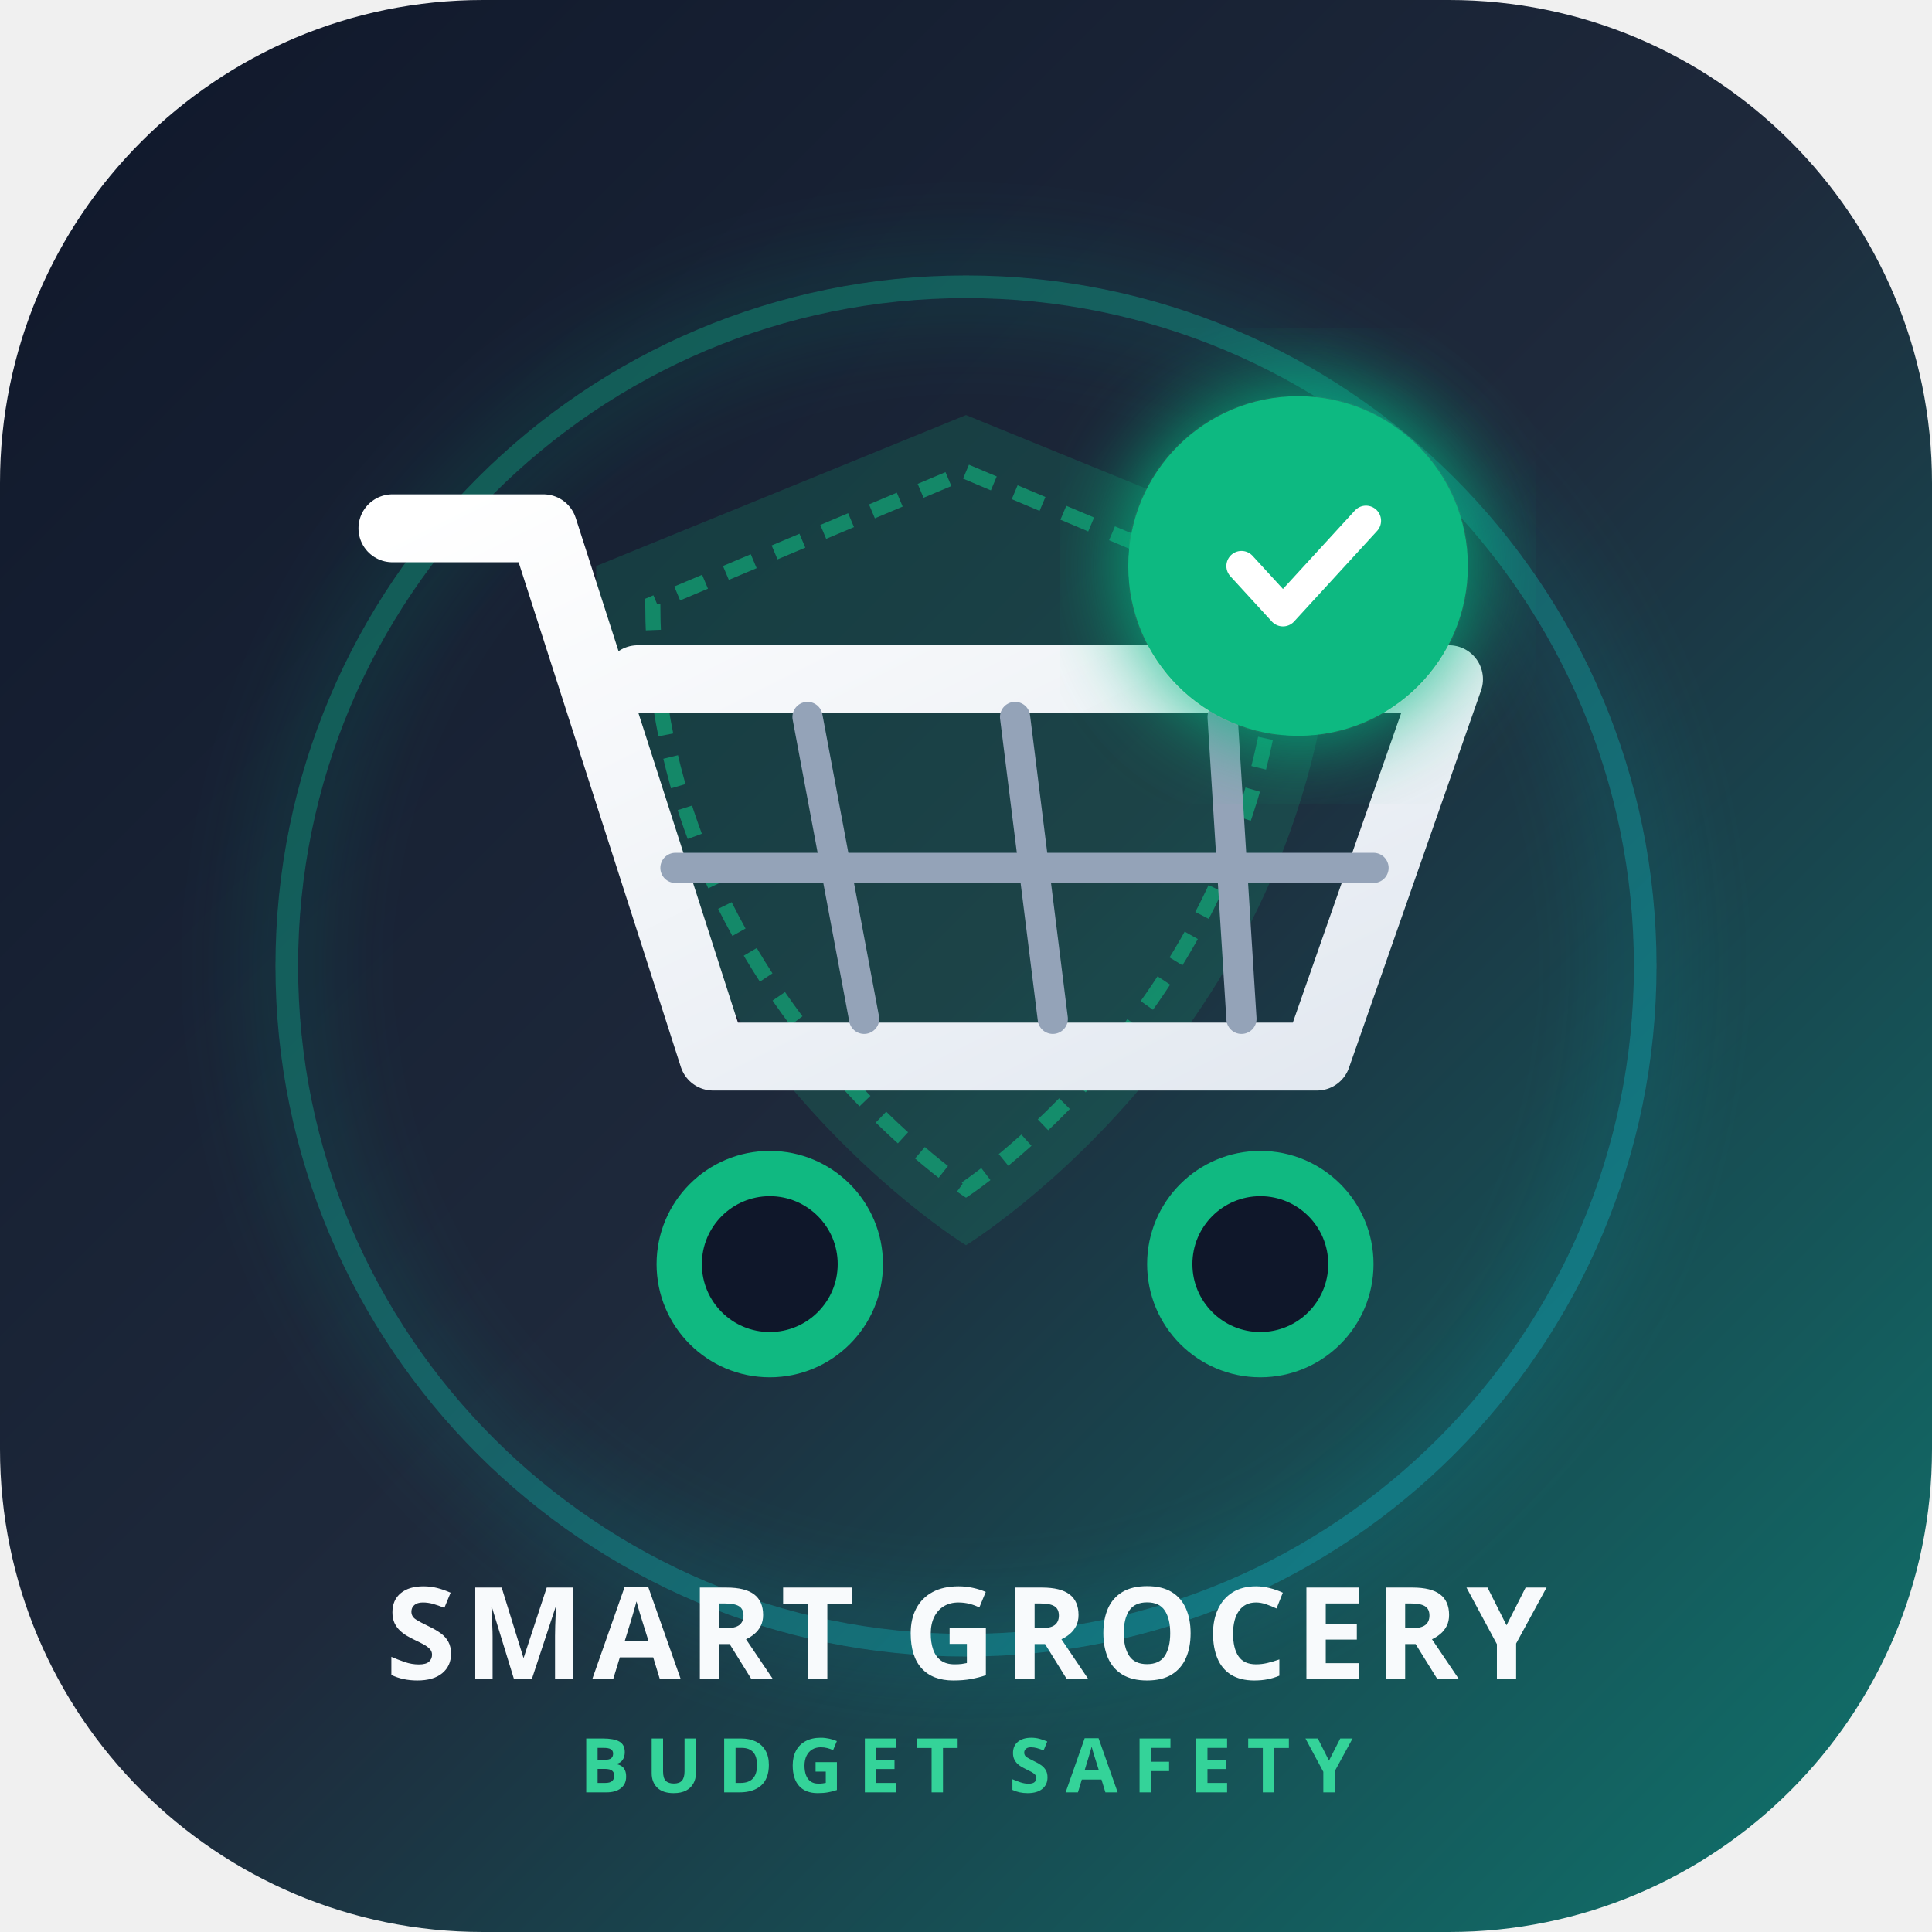
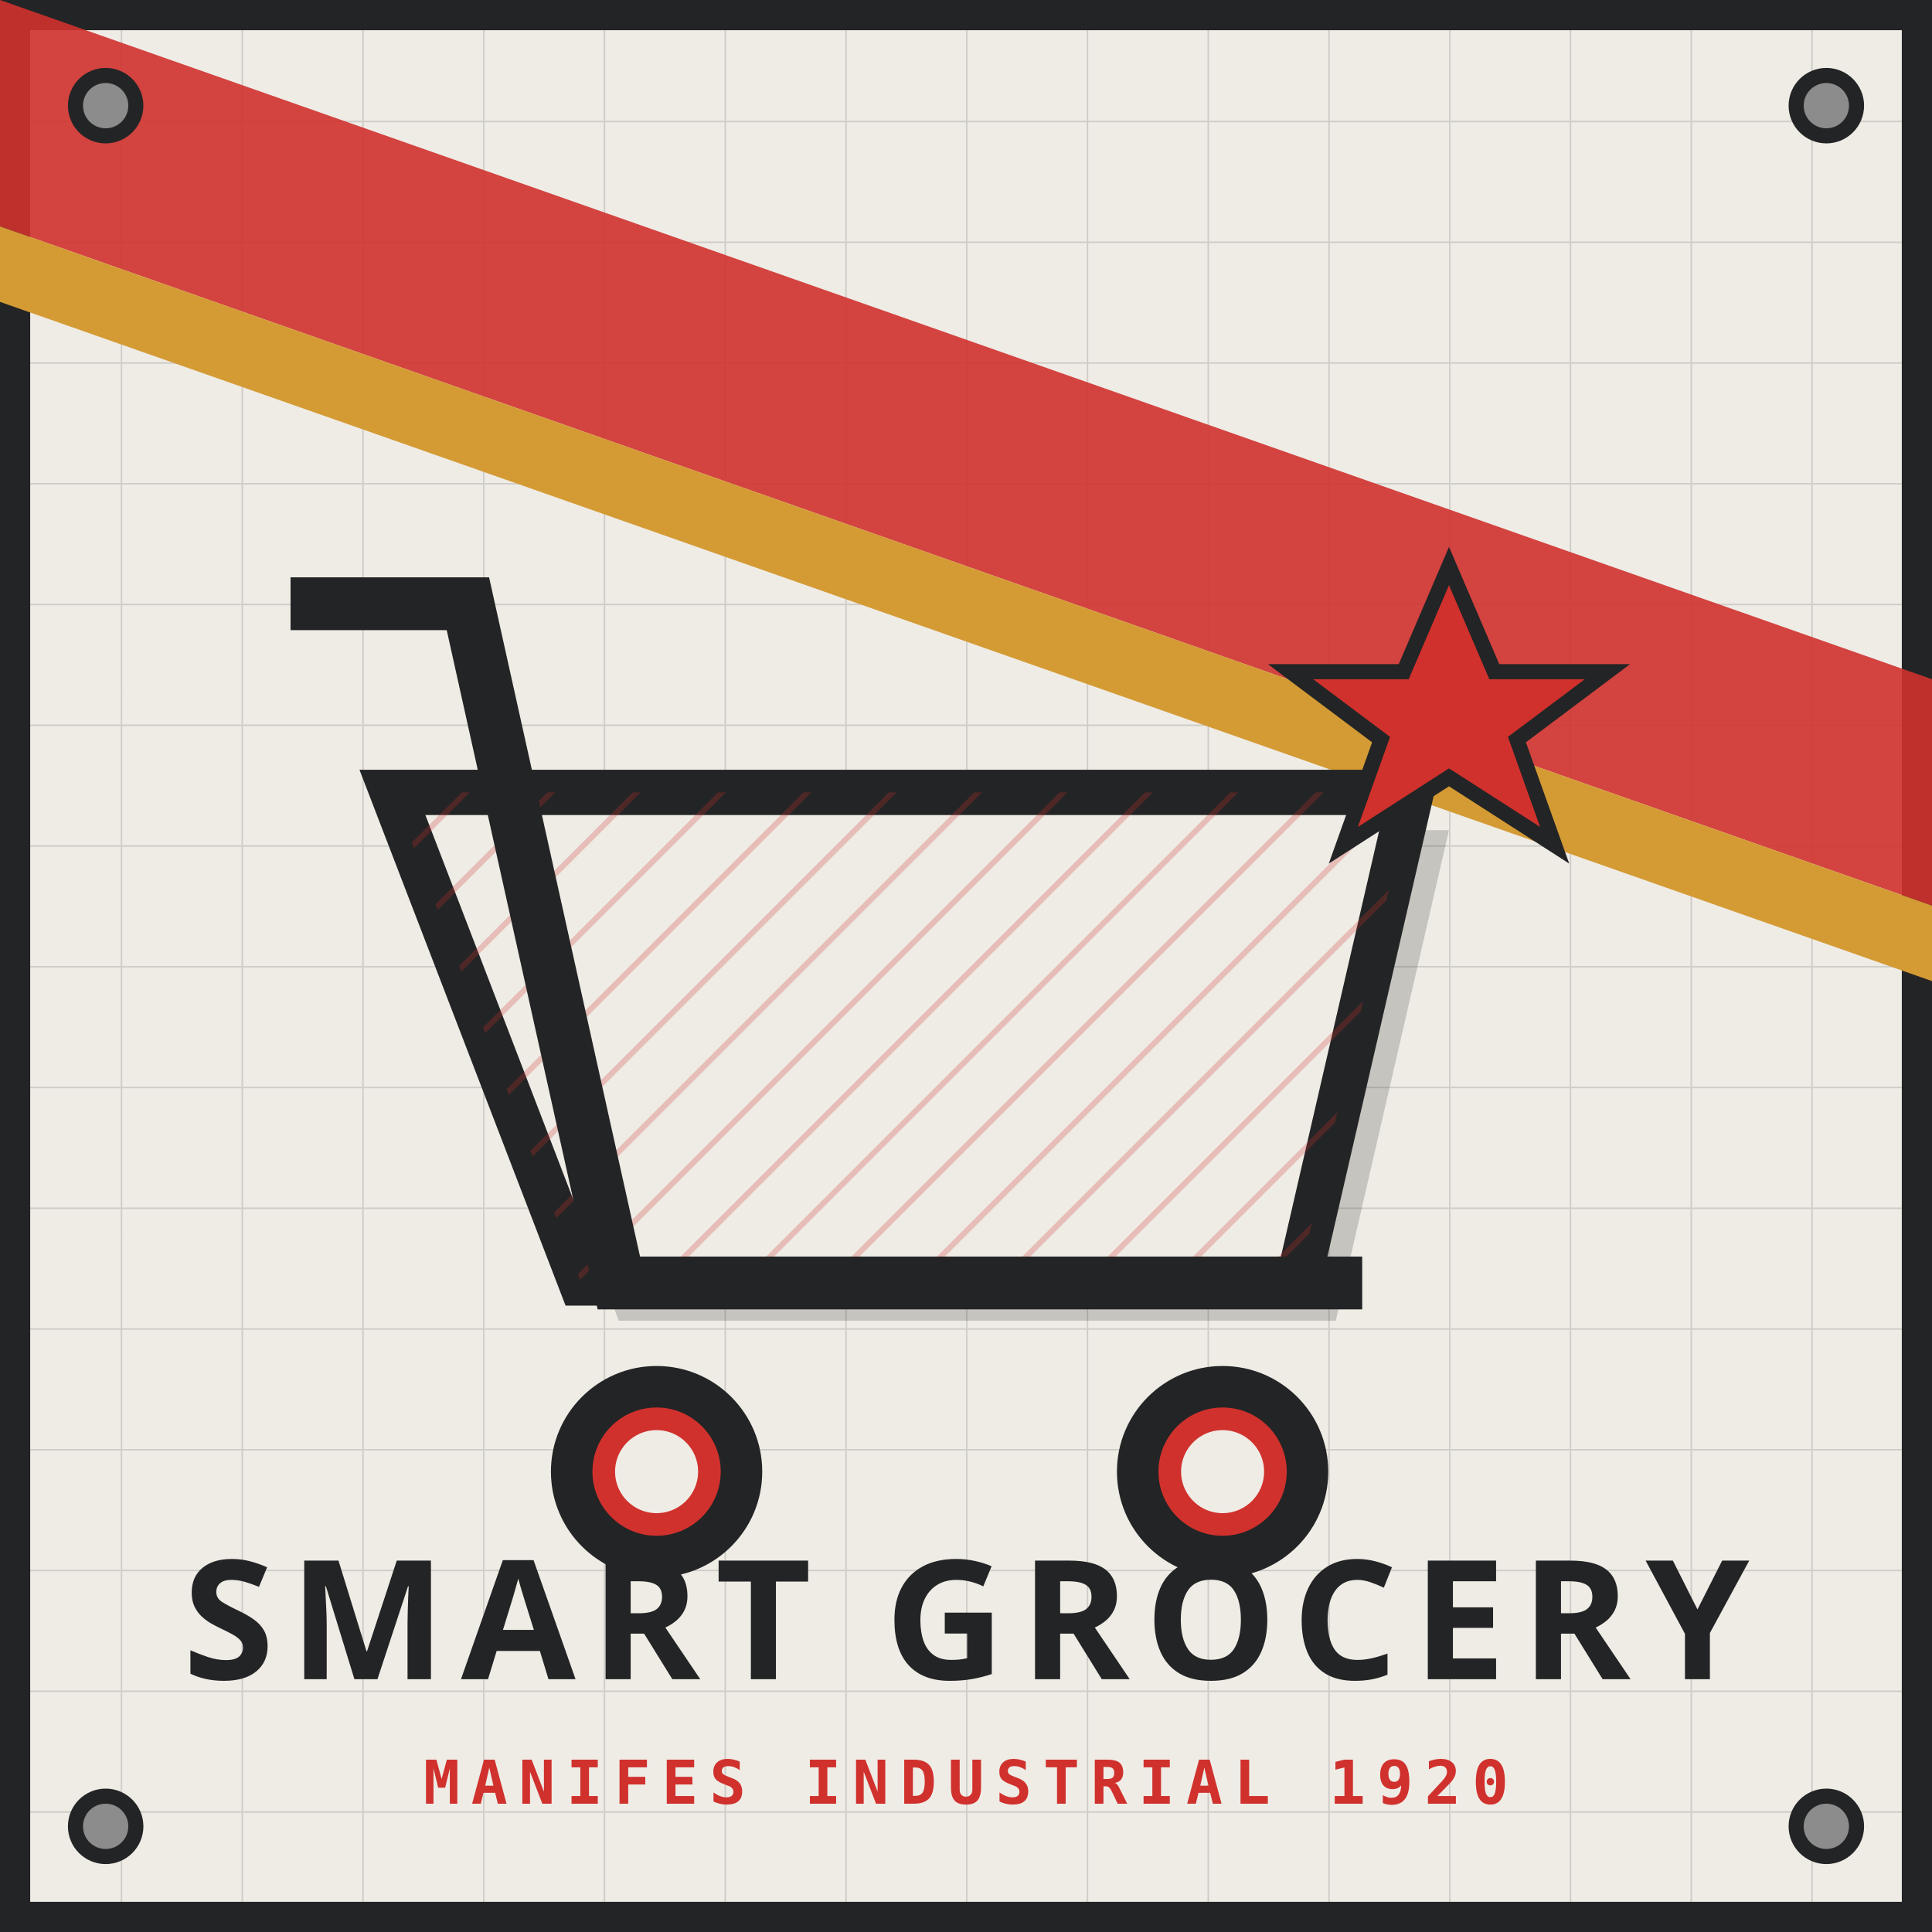
<svg xmlns="http://www.w3.org/2000/svg" viewBox="0 0 512 512" width="512" height="512">
  <defs>
-     <linearGradient id="bgGrad" x1="0%" y1="0%" x2="100%" y2="100%">
-       <stop offset="0%" stop-color="#0f172a" />
-       <stop offset="50%" stop-color="#1e293b" />
-       <stop offset="100%" stop-color="#0f766e" />
-     </linearGradient>
-     <linearGradient id="accentGrad" x1="0%" y1="0%" x2="100%" y2="100%">
-       <stop offset="0%" stop-color="#10b981" />
-       <stop offset="100%" stop-color="#06b6d4" />
-     </linearGradient>
-     <linearGradient id="cartGrad" x1="0%" y1="0%" x2="100%" y2="100%">
-       <stop offset="0%" stop-color="#ffffff" />
-       <stop offset="100%" stop-color="#e2e8f0" />
-     </linearGradient>
-     <filter id="glow" x="-20%" y="-20%" width="140%" height="140%">
-       <feGaussianBlur stdDeviation="12" result="blur" />
-       <feComposite in="SourceGraphic" in2="blur" operator="over" />
-     </filter>
+     <pattern id="blueprintGrid" width="32" height="32" patternUnits="userSpaceOnUse">
+       <path d="M 32 0 L 0 0 0 32" fill="none" stroke="#232425" stroke-width="0.8" opacity="0.15" />
+     </pattern>
+     <pattern id="diagonalHatch" width="16" height="16" patternTransform="rotate(45 0 0)" patternUnits="userSpaceOnUse">
+       <line x1="0" y1="0" x2="0" y2="16" stroke="#D0312D" stroke-width="3" opacity="0.25" />
+     </pattern>
  </defs>
-   <rect width="512" height="512" rx="128" fill="url(#bgGrad)" />
-   <circle cx="256" cy="256" r="180" fill="none" stroke="url(#accentGrad)" stroke-width="6" opacity="0.4" filter="url(#glow)" />
-   <g transform="translate(64, 70)">
-     <path d="M 192 40 L 290 80 C 290 200, 192 260, 192 260 C 192 260, 94 200, 94 80 Z" fill="#10b981" opacity="0.18" />
-     <path d="M 192 55 L 275 90 C 275 190, 192 245, 192 245 C 192 245, 109 190, 109 90 Z" fill="none" stroke="#10b981" stroke-width="4" stroke-dasharray="8 6" opacity="0.6" />
-     <path d="M 40 70 L 80 70 L 125 210 L 285 210 L 320 110 L 105 110" fill="none" stroke="url(#cartGrad)" stroke-width="18" stroke-linecap="round" stroke-linejoin="round" />
-     <line x1="150" y1="120" x2="165" y2="200" stroke="#94a3b8" stroke-width="8" stroke-linecap="round" />
-     <line x1="205" y1="120" x2="215" y2="200" stroke="#94a3b8" stroke-width="8" stroke-linecap="round" />
-     <line x1="260" y1="120" x2="265" y2="200" stroke="#94a3b8" stroke-width="8" stroke-linecap="round" />
-     <line x1="115" y1="160" x2="300" y2="160" stroke="#94a3b8" stroke-width="8" stroke-linecap="round" />
-     <circle cx="140" cy="265" r="24" fill="#0f172a" stroke="#10b981" stroke-width="12" />
-     <circle cx="270" cy="265" r="24" fill="#0f172a" stroke="#10b981" stroke-width="12" />
-     <circle cx="280" cy="80" r="45" fill="#10b981" filter="url(#glow)" />
-     <path d="M 265 80 L 276 92 L 298 68" fill="none" stroke="#ffffff" stroke-width="8" stroke-linecap="round" stroke-linejoin="round" />
+   <rect width="512" height="512" fill="#EFECE6" stroke="#232425" stroke-width="16" />
+   <rect width="512" height="512" fill="url(#blueprintGrid)" />
+   <polygon points="0,0 512,180 512,240 0,60" fill="#D0312D" opacity="0.9" />
+   <polygon points="0,60 512,240 512,260 0,80" fill="#D49B35" />
+   <circle cx="28" cy="28" r="8" fill="#8C8C8C" stroke="#232425" stroke-width="4" />
+   <circle cx="484" cy="28" r="8" fill="#8C8C8C" stroke="#232425" stroke-width="4" />
+   <circle cx="28" cy="484" r="8" fill="#8C8C8C" stroke="#232425" stroke-width="4" />
+   <circle cx="484" cy="484" r="8" fill="#8C8C8C" stroke="#232425" stroke-width="4" />
+   <g transform="translate(64, 110)">
+     <polygon points="50,110 320,110 290,240 100,240" fill="#232425" opacity="0.2" />
+     <polygon points="40,100 310,100 280,230 90,230" fill="#EFECE6" stroke="#232425" stroke-width="12" />
+     <polygon points="40,100 310,100 280,230 90,230" fill="url(#diagonalHatch)" />
+     <polyline points="20,50 60,50 100,230 290,230" fill="none" stroke="#232425" stroke-width="14" stroke-linecap="square" stroke-linejoin="miter" />
+     <circle cx="110" cy="280" r="28" fill="#232425" />
+     <circle cx="110" cy="280" r="14" fill="#EFECE6" stroke="#D0312D" stroke-width="6" />
+     <circle cx="260" cy="280" r="28" fill="#232425" />
+     <circle cx="260" cy="280" r="14" fill="#EFECE6" stroke="#D0312D" stroke-width="6" />
+     <polygon points="320,40 332,68 362,68 338,86 348,114 320,96 292,114 302,86 278,68 308,68" fill="#D0312D" stroke="#232425" stroke-width="4" />
  </g>
-   <text x="256" y="445" font-family="'Plus Jakarta Sans', system-ui, sans-serif" font-weight="800" font-size="34" fill="#f8fafc" text-anchor="middle" letter-spacing="2">SMART GROCERY</text>
-   <text x="256" y="475" font-family="'Plus Jakarta Sans', system-ui, sans-serif" font-weight="600" font-size="20" fill="#34d399" text-anchor="middle" letter-spacing="4">BUDGET SAFETY</text>
+   <text x="256" y="445" font-family="'Bebas Neue', Impact, sans-serif" font-weight="900" font-size="44" fill="#232425" text-anchor="middle" letter-spacing="4">SMART GROCERY</text>
+   <text x="256" y="478" font-family="'JetBrains Mono', monospace" font-weight="800" font-size="16" fill="#D0312D" text-anchor="middle" letter-spacing="3">MANIFES INDUSTRIAL 1920</text>
</svg>
